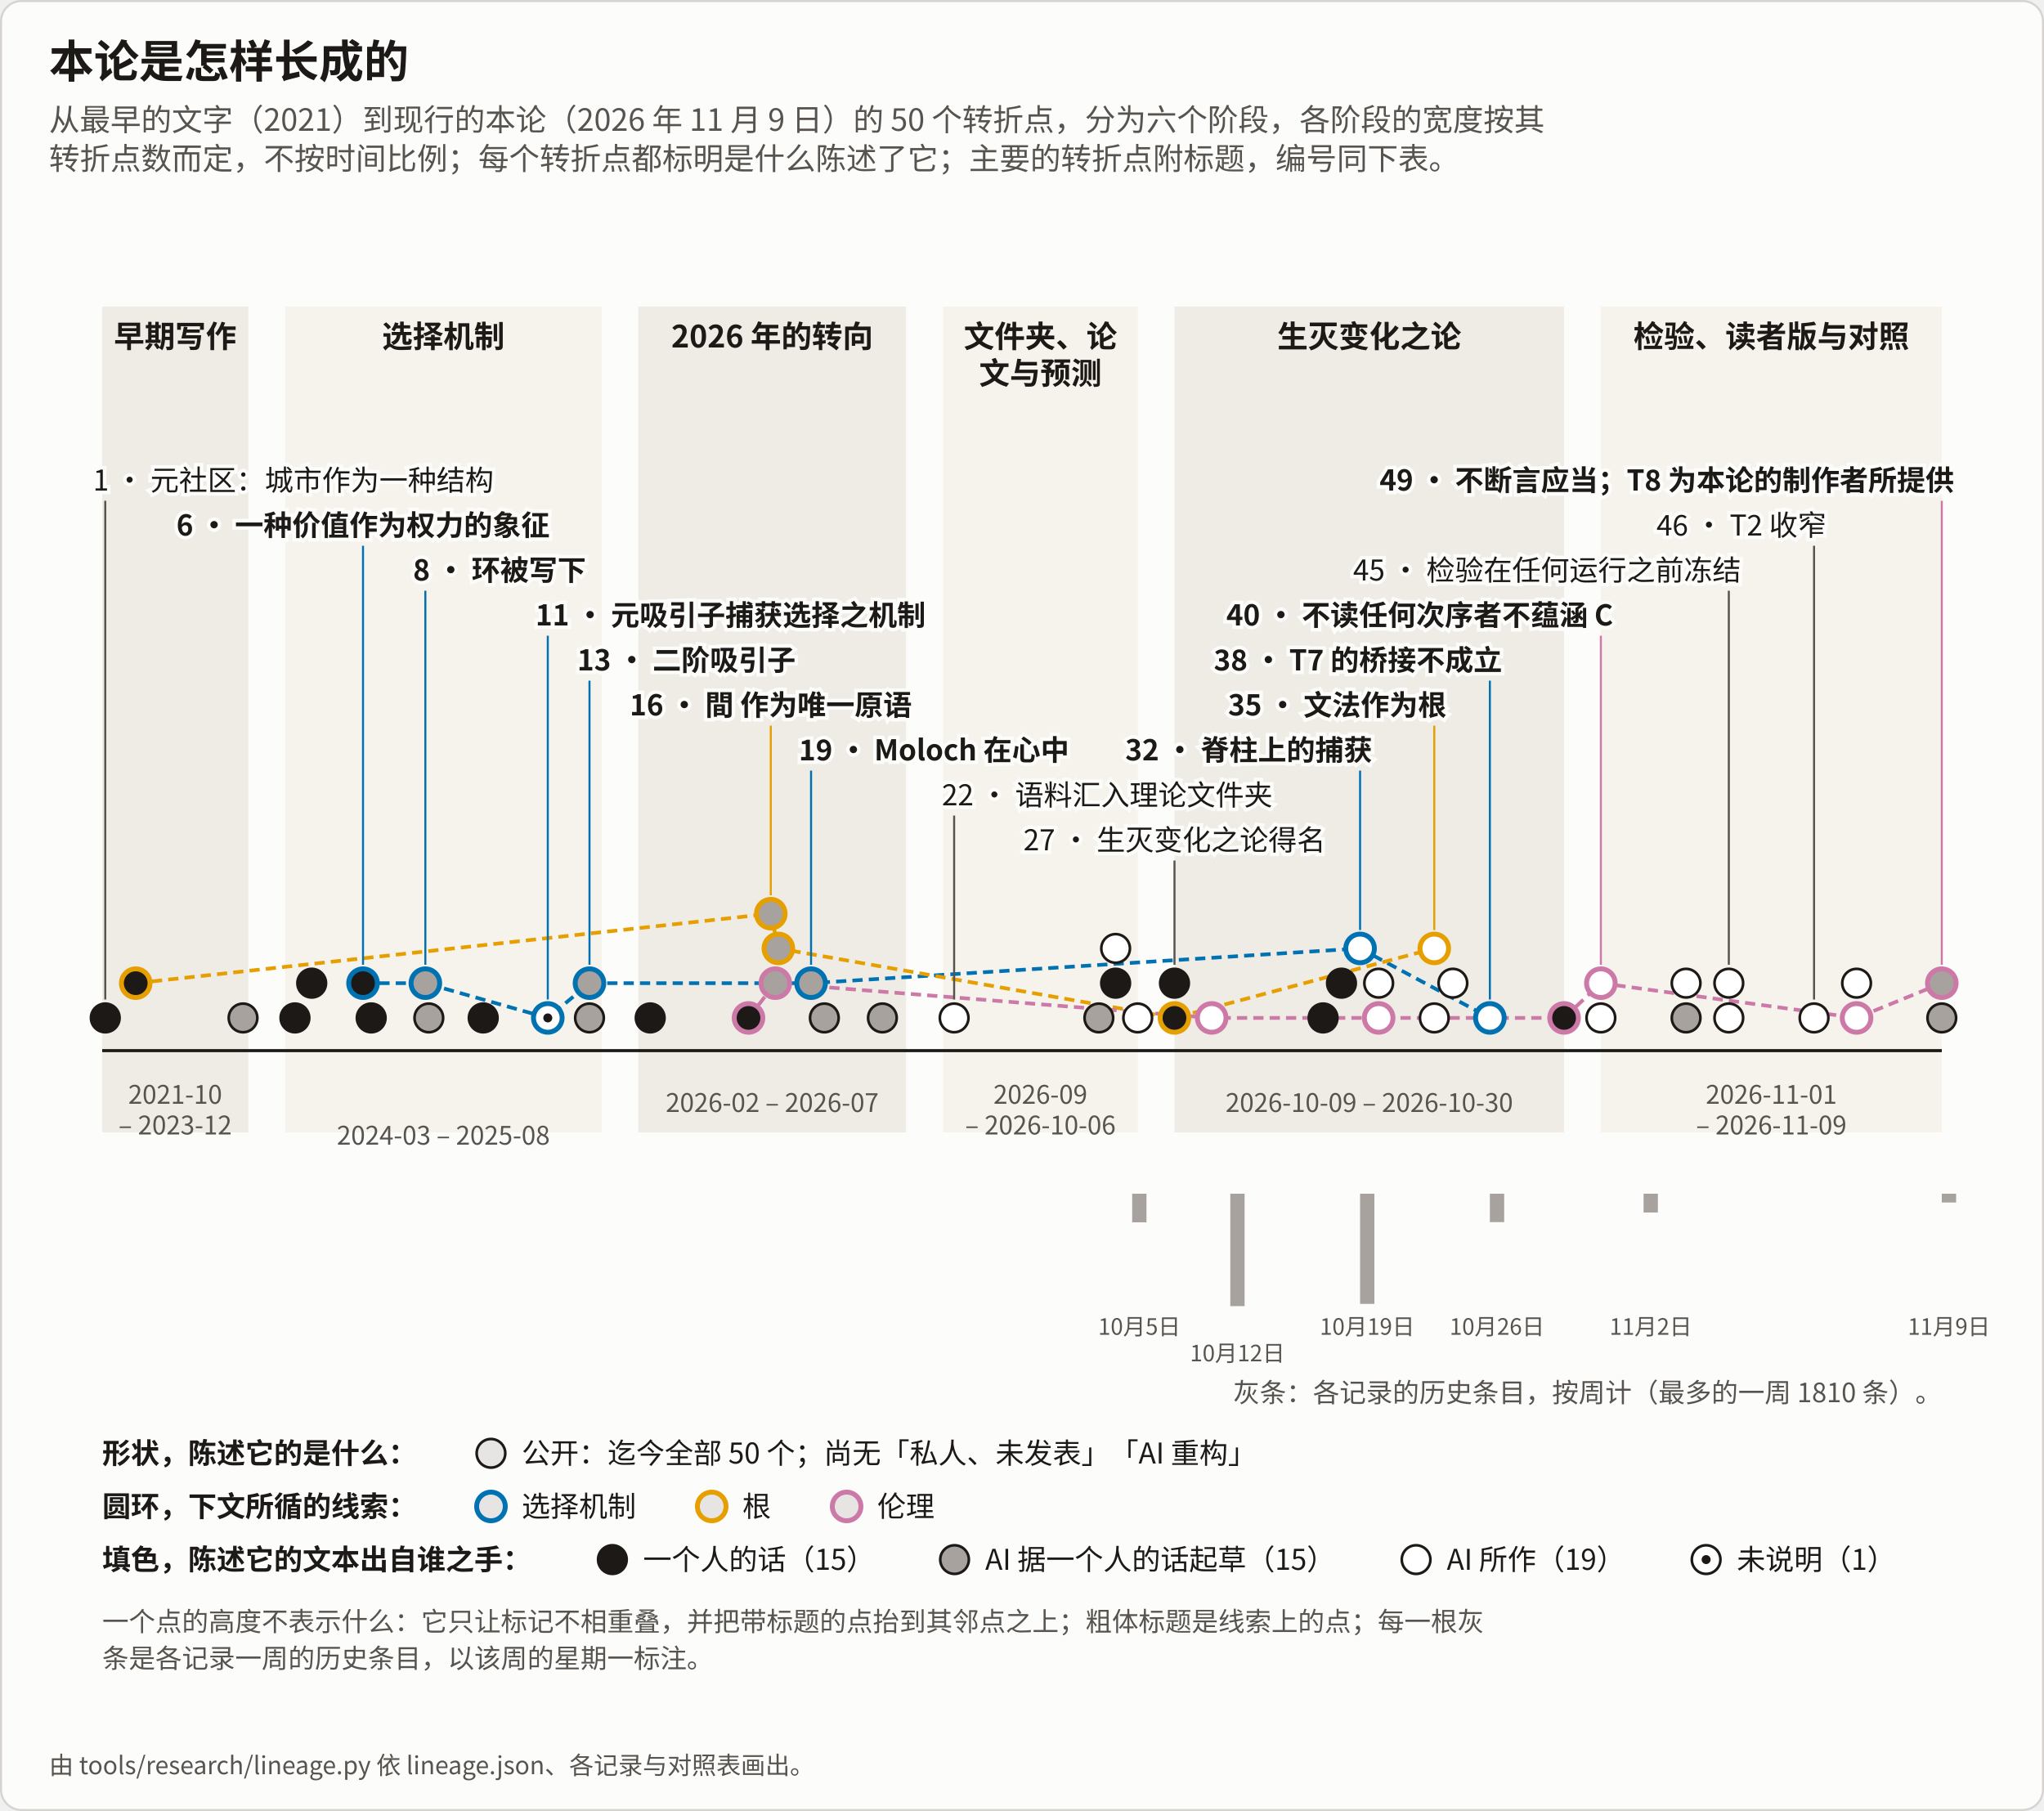
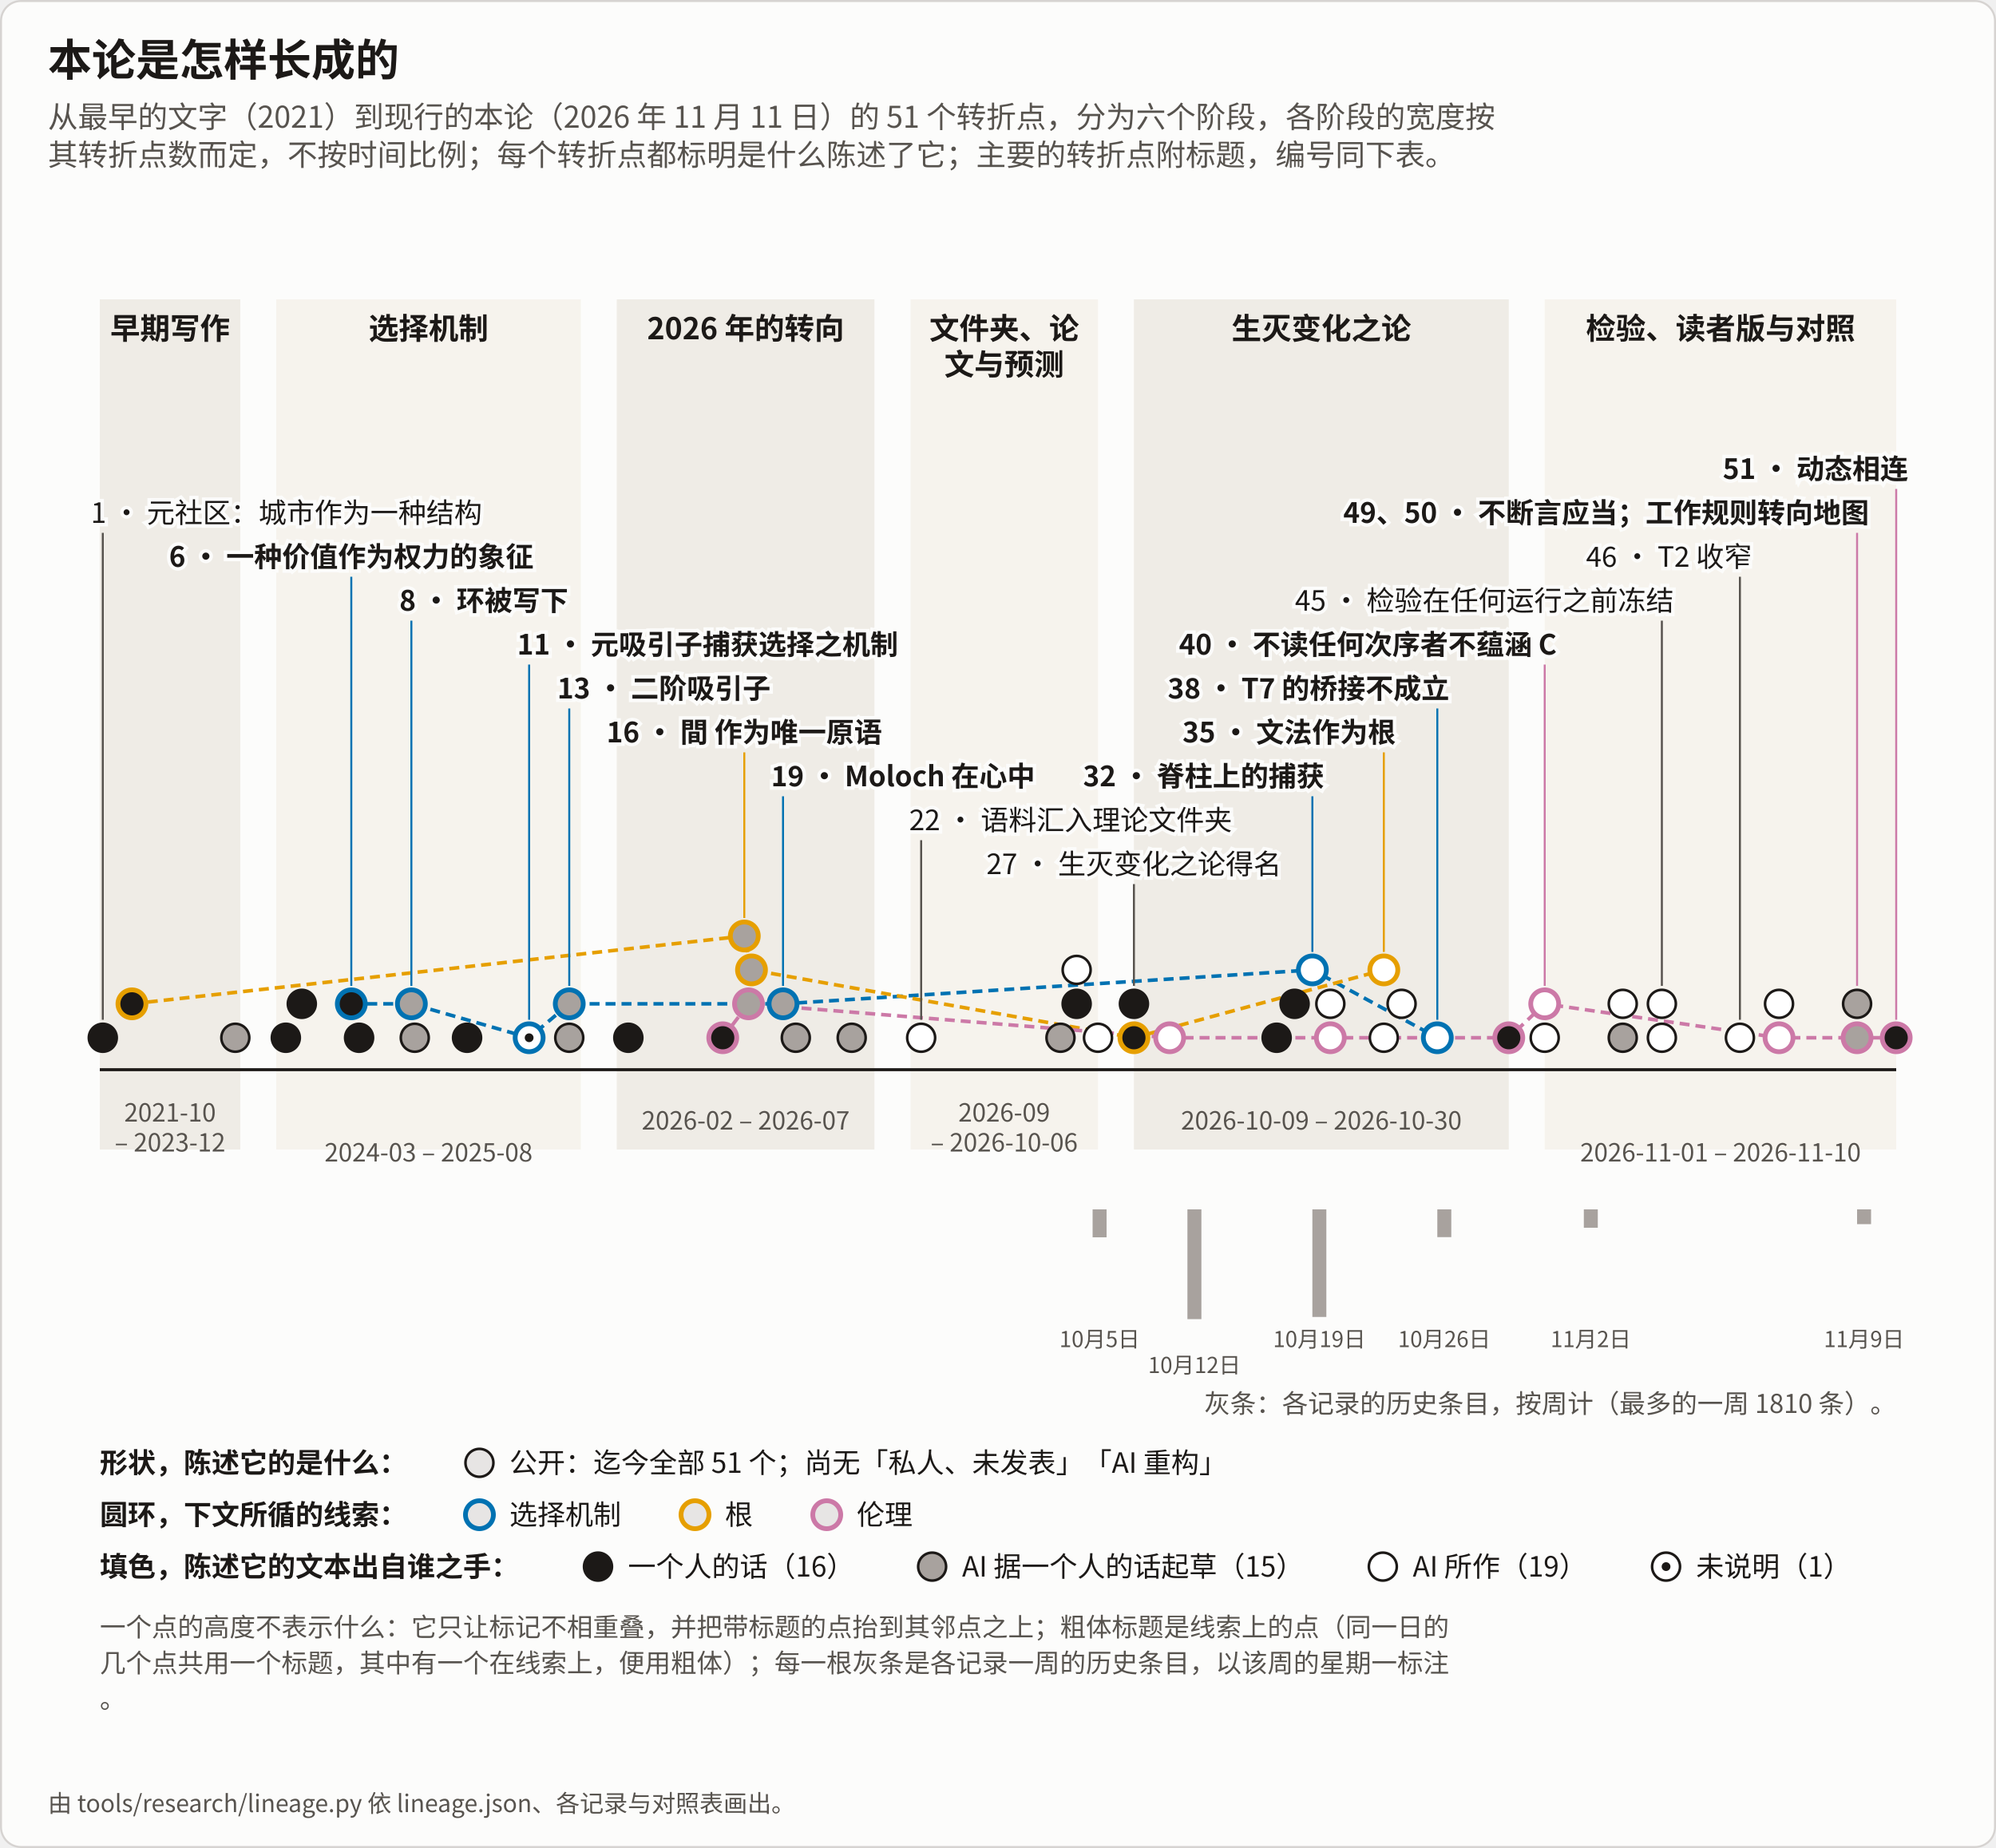
- <svg xmlns="http://www.w3.org/2000/svg" viewBox="0 0 1000 886" width="1000" height="886" role="img" aria-labelledby="lineage-title" font-family="'PingFang SC', 'Hiragino Sans GB', 'Noto Sans CJK SC', 'Microsoft YaHei', sans-serif">
-   <rect x="0.5" y="0.5" width="999" height="885" rx="10" fill="#fcfcfb" stroke="#d6d3d1" />
+ <svg xmlns="http://www.w3.org/2000/svg" viewBox="0 0 1000 926" width="1000" height="926" role="img" aria-labelledby="lineage-title" font-family="'PingFang SC', 'Hiragino Sans GB', 'Noto Sans CJK SC', 'Microsoft YaHei', sans-serif">
+   <rect x="0.5" y="0.5" width="999" height="925" rx="10" fill="#fcfcfb" stroke="#d6d3d1" />
  <text x="24.0" y="38.0" font-size="22" font-weight="bold" text-anchor="start" fill="#1c1917">本论是怎样长成的</text>
-   <text x="24.0" y="64.0" font-size="15" text-anchor="start" fill="#57534e">从最早的文字（2021）到现行的本论（2026 年 11 月 9 日）的 50 个转折点，分为六个阶段，各阶段的宽度按其</text>
-   <text x="24.0" y="83.0" font-size="15" text-anchor="start" fill="#57534e">转折点数而定，不按时间比例；每个转折点都标明是什么陈述了它；主要的转折点附标题，编号同下表。</text>
-   <rect x="50.0" y="150" width="71.5" height="404" fill="#efece6" />
-   <text x="85.7" y="170.0" font-size="15" font-weight="bold" text-anchor="middle" fill="#1c1917">早期写作</text>
-   <text x="85.7" y="540.0" font-size="12.5" text-anchor="middle" fill="#57534e">2021-10</text>
-   <text x="85.7" y="555.0" font-size="12.5" text-anchor="middle" fill="#57534e">– 2023-12</text>
-   <rect x="139.5" y="150" width="154.9" height="404" fill="#f6f3ed" />
-   <text x="216.9" y="170.0" font-size="15" font-weight="bold" text-anchor="middle" fill="#1c1917">选择机制</text>
-   <text x="216.9" y="560.0" font-size="12.5" text-anchor="middle" fill="#57534e">2024-03 – 2025-08</text>
-   <rect x="312.3" y="150" width="131.0" height="404" fill="#efece6" />
-   <text x="377.8" y="170.0" font-size="15" font-weight="bold" text-anchor="middle" fill="#1c1917">2026 年的转向</text>
-   <text x="377.8" y="544.0" font-size="12.5" text-anchor="middle" fill="#57534e">2026-02 – 2026-07</text>
-   <rect x="461.4" y="150" width="95.3" height="404" fill="#f6f3ed" />
-   <text x="509.0" y="170.0" font-size="15" font-weight="bold" text-anchor="middle" fill="#1c1917">文件夹、论</text>
-   <text x="509.0" y="188.0" font-size="15" font-weight="bold" text-anchor="middle" fill="#1c1917">文与预测</text>
-   <text x="509.0" y="540.0" font-size="12.5" text-anchor="middle" fill="#57534e">2026-09</text>
-   <text x="509.0" y="555.0" font-size="12.5" text-anchor="middle" fill="#57534e">– 2026-10-06</text>
-   <rect x="574.6" y="150" width="190.6" height="404" fill="#efece6" />
-   <text x="669.9" y="170.0" font-size="15" font-weight="bold" text-anchor="middle" fill="#1c1917">生灭变化之论</text>
-   <text x="669.9" y="544.0" font-size="12.5" text-anchor="middle" fill="#57534e">2026-10-09 – 2026-10-30</text>
-   <rect x="783.2" y="150" width="166.8" height="404" fill="#f6f3ed" />
-   <text x="866.6" y="170.0" font-size="15" font-weight="bold" text-anchor="middle" fill="#1c1917">检验、读者版与对照</text>
-   <text x="866.6" y="540.0" font-size="12.5" text-anchor="middle" fill="#57534e">2026-11-01</text>
-   <text x="866.6" y="555.0" font-size="12.5" text-anchor="middle" fill="#57534e">– 2026-11-09</text>
-   <line x1="50" y1="514" x2="950" y2="514" stroke="#1c1917" stroke-width="1.5" />
-   <rect x="553.9" y="584.0" width="7" height="14.0" fill="#a8a29e" />
-   <rect x="601.9" y="584.0" width="7" height="55.0" fill="#a8a29e" />
-   <rect x="665.4" y="584.0" width="7" height="53.9" fill="#a8a29e" />
-   <rect x="728.9" y="584.0" width="7" height="13.9" fill="#a8a29e" />
-   <rect x="804.1" y="584.0" width="7" height="9.2" fill="#a8a29e" />
-   <rect x="950.0" y="584.0" width="7" height="4.3" fill="#a8a29e" />
-   <text x="557.4" y="653.0" font-size="11" text-anchor="middle" fill="#57534e">10月5日</text>
-   <text x="605.4" y="666.0" font-size="11" text-anchor="middle" fill="#57534e">10月12日</text>
-   <text x="668.9" y="653.0" font-size="11" text-anchor="middle" fill="#57534e">10月19日</text>
-   <text x="732.4" y="653.0" font-size="11" text-anchor="middle" fill="#57534e">10月26日</text>
-   <text x="807.6" y="653.0" font-size="11" text-anchor="middle" fill="#57534e">11月2日</text>
-   <text x="953.5" y="653.0" font-size="11" text-anchor="middle" fill="#57534e">11月9日</text>
-   <text x="950.0" y="686.0" font-size="13" text-anchor="end" fill="#57534e">灰条：各记录的历史条目，按周计（最多的一周 1810 条）。</text>
-   <path d="M177.6,481.0 L208.1,481.0 L268.0,498.0 L288.4,481.0 L396.8,481.0 L665.4,464.0 L728.9,498.0" fill="none" stroke="#0072B2" stroke-width="1.8" stroke-dasharray="5 3" />
-   <path d="M66.4,481.0 L377.1,447.0 L380.8,464.0 L574.6,498.0 L701.7,464.0" fill="none" stroke="#E69F00" stroke-width="1.8" stroke-dasharray="5 3" />
-   <path d="M366.2,498.0 L379.3,481.0 L592.8,498.0 L674.5,498.0 L765.2,498.0 L783.2,481.0 L908.3,498.0 L950.0,481.0" fill="none" stroke="#CC79A7" stroke-width="1.8" stroke-dasharray="5 3" />
-   <circle cx="51.5" cy="498.0" r="7" fill="#1c1917" stroke="#1c1917" stroke-width="1.3" />
-   <circle cx="66.4" cy="481.0" r="7" fill="#1c1917" stroke="#E69F00" stroke-width="2.4" />
-   <circle cx="118.9" cy="498.0" r="7" fill="#a8a29e" stroke="#1c1917" stroke-width="1.3" />
-   <circle cx="144.3" cy="498.0" r="7" fill="#1c1917" stroke="#1c1917" stroke-width="1.3" />
-   <circle cx="152.5" cy="481.0" r="7" fill="#1c1917" stroke="#1c1917" stroke-width="1.3" />
-   <circle cx="177.6" cy="481.0" r="7" fill="#1c1917" stroke="#0072B2" stroke-width="2.4" />
-   <circle cx="181.6" cy="498.0" r="7" fill="#1c1917" stroke="#1c1917" stroke-width="1.3" />
-   <circle cx="208.1" cy="481.0" r="7" fill="#a8a29e" stroke="#0072B2" stroke-width="2.4" />
-   <circle cx="209.8" cy="498.0" r="7" fill="#a8a29e" stroke="#1c1917" stroke-width="1.3" />
-   <circle cx="236.4" cy="498.0" r="7" fill="#1c1917" stroke="#1c1917" stroke-width="1.3" />
-   <circle cx="268.0" cy="498.0" r="7" fill="#ffffff" stroke="#0072B2" stroke-width="2.4" />
-   <circle cx="268.0" cy="498.0" r="2.2" fill="#1c1917" />
-   <circle cx="288.4" cy="498.0" r="7" fill="#a8a29e" stroke="#1c1917" stroke-width="1.3" />
-   <circle cx="288.4" cy="481.0" r="7" fill="#a8a29e" stroke="#0072B2" stroke-width="2.4" />
-   <circle cx="318.1" cy="498.0" r="7" fill="#1c1917" stroke="#1c1917" stroke-width="1.3" />
-   <circle cx="366.2" cy="498.0" r="7" fill="#1c1917" stroke="#CC79A7" stroke-width="2.4" />
-   <circle cx="377.1" cy="447.0" r="7" fill="#a8a29e" stroke="#E69F00" stroke-width="2.4" />
-   <circle cx="379.3" cy="481.0" r="7" fill="#a8a29e" stroke="#CC79A7" stroke-width="2.4" />
-   <circle cx="380.8" cy="464.0" r="7" fill="#a8a29e" stroke="#E69F00" stroke-width="2.4" />
-   <circle cx="396.8" cy="481.0" r="7" fill="#a8a29e" stroke="#0072B2" stroke-width="2.4" />
-   <circle cx="403.3" cy="498.0" r="7" fill="#a8a29e" stroke="#1c1917" stroke-width="1.3" />
-   <circle cx="431.7" cy="498.0" r="7" fill="#a8a29e" stroke="#1c1917" stroke-width="1.3" />
-   <circle cx="466.8" cy="498.0" r="7" fill="#ffffff" stroke="#1c1917" stroke-width="1.3" />
-   <circle cx="537.6" cy="498.0" r="7" fill="#a8a29e" stroke="#1c1917" stroke-width="1.3" />
-   <circle cx="545.8" cy="481.0" r="7" fill="#1c1917" stroke="#1c1917" stroke-width="1.3" />
-   <circle cx="545.8" cy="464.0" r="7" fill="#ffffff" stroke="#1c1917" stroke-width="1.3" />
-   <circle cx="556.6" cy="498.0" r="7" fill="#ffffff" stroke="#1c1917" stroke-width="1.3" />
-   <circle cx="574.6" cy="481.0" r="7" fill="#1c1917" stroke="#1c1917" stroke-width="1.3" />
-   <circle cx="574.6" cy="498.0" r="7" fill="#1c1917" stroke="#E69F00" stroke-width="2.4" />
-   <circle cx="592.8" cy="498.0" r="7" fill="#ffffff" stroke="#CC79A7" stroke-width="2.4" />
-   <circle cx="647.3" cy="498.0" r="7" fill="#1c1917" stroke="#1c1917" stroke-width="1.3" />
-   <circle cx="656.3" cy="481.0" r="7" fill="#1c1917" stroke="#1c1917" stroke-width="1.3" />
-   <circle cx="665.4" cy="464.0" r="7" fill="#ffffff" stroke="#0072B2" stroke-width="2.4" />
-   <circle cx="674.5" cy="498.0" r="7" fill="#ffffff" stroke="#CC79A7" stroke-width="2.4" />
-   <circle cx="674.5" cy="481.0" r="7" fill="#ffffff" stroke="#1c1917" stroke-width="1.3" />
-   <circle cx="701.7" cy="464.0" r="7" fill="#ffffff" stroke="#E69F00" stroke-width="2.4" />
-   <circle cx="701.7" cy="498.0" r="7" fill="#ffffff" stroke="#1c1917" stroke-width="1.3" />
-   <circle cx="710.8" cy="481.0" r="7" fill="#ffffff" stroke="#1c1917" stroke-width="1.3" />
-   <circle cx="728.9" cy="498.0" r="7" fill="#ffffff" stroke="#0072B2" stroke-width="2.4" />
-   <circle cx="765.2" cy="498.0" r="7" fill="#1c1917" stroke="#CC79A7" stroke-width="2.4" />
-   <circle cx="783.2" cy="481.0" r="7" fill="#ffffff" stroke="#CC79A7" stroke-width="2.4" />
-   <circle cx="783.2" cy="498.0" r="7" fill="#ffffff" stroke="#1c1917" stroke-width="1.3" />
-   <circle cx="824.9" cy="498.0" r="7" fill="#a8a29e" stroke="#1c1917" stroke-width="1.3" />
-   <circle cx="824.9" cy="481.0" r="7" fill="#ffffff" stroke="#1c1917" stroke-width="1.3" />
-   <circle cx="845.8" cy="498.0" r="7" fill="#ffffff" stroke="#1c1917" stroke-width="1.3" />
-   <circle cx="845.8" cy="481.0" r="7" fill="#ffffff" stroke="#1c1917" stroke-width="1.3" />
-   <circle cx="887.5" cy="498.0" r="7" fill="#ffffff" stroke="#1c1917" stroke-width="1.3" />
-   <circle cx="908.3" cy="498.0" r="7" fill="#ffffff" stroke="#CC79A7" stroke-width="2.4" />
-   <circle cx="908.3" cy="481.0" r="7" fill="#ffffff" stroke="#1c1917" stroke-width="1.3" />
-   <circle cx="950.0" cy="481.0" r="7" fill="#a8a29e" stroke="#CC79A7" stroke-width="2.4" />
-   <circle cx="950.0" cy="498.0" r="7" fill="#a8a29e" stroke="#1c1917" stroke-width="1.3" />
-   <line x1="51.5" y1="489.0" x2="51.5" y2="245.0" stroke="#57534e" stroke-width="1" />
-   <text x="45.5" y="240.0" font-size="14" text-anchor="start" fill="#1c1917" stroke="#fcfcfb" stroke-width="3.5" paint-order="stroke">1 · 元社区：城市作为一种结构</text>
-   <line x1="177.6" y1="472.0" x2="177.6" y2="267.0" stroke="#0072B2" stroke-width="1" />
-   <text x="177.6" y="262.0" font-size="14" font-weight="bold" text-anchor="middle" fill="#1c1917" stroke="#fcfcfb" stroke-width="3.5" paint-order="stroke">6 · 一种价值作为权力的象征</text>
-   <line x1="208.1" y1="472.0" x2="208.1" y2="289.0" stroke="#0072B2" stroke-width="1" />
-   <text x="202.1" y="284.0" font-size="14" font-weight="bold" text-anchor="start" fill="#1c1917" stroke="#fcfcfb" stroke-width="3.5" paint-order="stroke">8 · 环被写下</text>
-   <line x1="268.0" y1="489.0" x2="268.0" y2="311.0" stroke="#0072B2" stroke-width="1" />
-   <text x="262.0" y="306.0" font-size="14" font-weight="bold" text-anchor="start" fill="#1c1917" stroke="#fcfcfb" stroke-width="3.5" paint-order="stroke">11 · 元吸引子捕获选择之机制</text>
-   <line x1="288.4" y1="472.0" x2="288.4" y2="333.0" stroke="#0072B2" stroke-width="1" />
-   <text x="282.4" y="328.0" font-size="14" font-weight="bold" text-anchor="start" fill="#1c1917" stroke="#fcfcfb" stroke-width="3.5" paint-order="stroke">13 · 二阶吸引子</text>
-   <line x1="377.1" y1="438.0" x2="377.1" y2="355.0" stroke="#E69F00" stroke-width="1" />
-   <text x="377.1" y="350.0" font-size="14" font-weight="bold" text-anchor="middle" fill="#1c1917" stroke="#fcfcfb" stroke-width="3.5" paint-order="stroke">16 · 間 作为唯一原语</text>
-   <line x1="396.8" y1="472.0" x2="396.8" y2="377.0" stroke="#0072B2" stroke-width="1" />
-   <text x="390.8" y="372.0" font-size="14" font-weight="bold" text-anchor="start" fill="#1c1917" stroke="#fcfcfb" stroke-width="3.5" paint-order="stroke">19 · Moloch 在心中</text>
-   <line x1="466.8" y1="489.0" x2="466.8" y2="399.0" stroke="#57534e" stroke-width="1" />
-   <text x="460.8" y="394.0" font-size="14" text-anchor="start" fill="#1c1917" stroke="#fcfcfb" stroke-width="3.5" paint-order="stroke">22 · 语料汇入理论文件夹</text>
-   <line x1="574.6" y1="472.0" x2="574.6" y2="421.0" stroke="#57534e" stroke-width="1" />
-   <text x="574.6" y="416.0" font-size="14" text-anchor="middle" fill="#1c1917" stroke="#fcfcfb" stroke-width="3.5" paint-order="stroke">27 · 生灭变化之论得名</text>
-   <line x1="665.4" y1="455.0" x2="665.4" y2="377.0" stroke="#0072B2" stroke-width="1" />
-   <text x="671.4" y="372.0" font-size="14" font-weight="bold" text-anchor="end" fill="#1c1917" stroke="#fcfcfb" stroke-width="3.5" paint-order="stroke">32 · 脊柱上的捕获</text>
-   <line x1="701.7" y1="455.0" x2="701.7" y2="355.0" stroke="#E69F00" stroke-width="1" />
-   <text x="707.7" y="350.0" font-size="14" font-weight="bold" text-anchor="end" fill="#1c1917" stroke="#fcfcfb" stroke-width="3.5" paint-order="stroke">35 · 文法作为根</text>
-   <line x1="728.9" y1="489.0" x2="728.9" y2="333.0" stroke="#0072B2" stroke-width="1" />
-   <text x="734.9" y="328.0" font-size="14" font-weight="bold" text-anchor="end" fill="#1c1917" stroke="#fcfcfb" stroke-width="3.5" paint-order="stroke">38 · T7 的桥接不成立</text>
-   <line x1="783.2" y1="472.0" x2="783.2" y2="311.0" stroke="#CC79A7" stroke-width="1" />
-   <text x="789.2" y="306.0" font-size="14" font-weight="bold" text-anchor="end" fill="#1c1917" stroke="#fcfcfb" stroke-width="3.5" paint-order="stroke">40 · 不读任何次序者不蕴涵 C</text>
-   <line x1="845.8" y1="472.0" x2="845.8" y2="289.0" stroke="#57534e" stroke-width="1" />
-   <text x="851.8" y="284.0" font-size="14" text-anchor="end" fill="#1c1917" stroke="#fcfcfb" stroke-width="3.5" paint-order="stroke">45 · 检验在任何运行之前冻结</text>
-   <line x1="887.5" y1="489.0" x2="887.5" y2="267.0" stroke="#57534e" stroke-width="1" />
-   <text x="893.5" y="262.0" font-size="14" text-anchor="end" fill="#1c1917" stroke="#fcfcfb" stroke-width="3.5" paint-order="stroke">46 · T2 收窄</text>
-   <line x1="950.0" y1="472.0" x2="950.0" y2="245.0" stroke="#CC79A7" stroke-width="1" />
-   <text x="956.0" y="240.0" font-size="14" font-weight="bold" text-anchor="end" fill="#1c1917" stroke="#fcfcfb" stroke-width="3.5" paint-order="stroke">49 · 不断言应当；T8 为本论的制作者所提供</text>
-   <text x="50.0" y="716.0" font-size="14" font-weight="bold" text-anchor="start" fill="#1c1917">形状，陈述它的是什么：</text>
-   <circle cx="240.2" cy="711.0" r="7" fill="#e7e5e4" stroke="#1c1917" stroke-width="1.3" />
-   <text x="255.2" y="716.0" font-size="14" text-anchor="start" fill="#1c1917">公开：迄今全部 50 个；尚无「私人、未发表」「AI 重构」</text>
-   <text x="50.0" y="742.0" font-size="14" font-weight="bold" text-anchor="start" fill="#1c1917">圆环，下文所循的线索：</text>
-   <circle cx="240.2" cy="737.0" r="7" fill="#e7e5e4" stroke="#0072B2" stroke-width="2.4" />
-   <text x="255.2" y="742.0" font-size="14" text-anchor="start" fill="#1c1917">选择机制</text>
-   <circle cx="348.2" cy="737.0" r="7" fill="#e7e5e4" stroke="#E69F00" stroke-width="2.4" />
-   <text x="363.2" y="742.0" font-size="14" text-anchor="start" fill="#1c1917">根</text>
-   <circle cx="414.2" cy="737.0" r="7" fill="#e7e5e4" stroke="#CC79A7" stroke-width="2.4" />
-   <text x="429.2" y="742.0" font-size="14" text-anchor="start" fill="#1c1917">伦理</text>
-   <text x="50.0" y="768.0" font-size="14" font-weight="bold" text-anchor="start" fill="#1c1917">填色，陈述它的文本出自谁之手：</text>
-   <circle cx="299.6" cy="763.0" r="7" fill="#1c1917" stroke="#1c1917" stroke-width="1.3" />
-   <text x="314.6" y="768.0" font-size="14" text-anchor="start" fill="#1c1917">一个人的话（15）</text>
-   <circle cx="467.0" cy="763.0" r="7" fill="#a8a29e" stroke="#1c1917" stroke-width="1.3" />
-   <text x="482.0" y="768.0" font-size="14" text-anchor="start" fill="#1c1917">AI 据一个人的话起草（15）</text>
-   <circle cx="692.8" cy="763.0" r="7" fill="#ffffff" stroke="#1c1917" stroke-width="1.3" />
-   <text x="707.8" y="768.0" font-size="14" text-anchor="start" fill="#1c1917">AI 所作（19）</text>
-   <circle cx="834.7" cy="763.0" r="7" fill="#ffffff" stroke="#1c1917" stroke-width="1.3" />
-   <circle cx="834.7" cy="763.0" r="2.2" fill="#1c1917" />
-   <text x="849.7" y="768.0" font-size="14" text-anchor="start" fill="#1c1917">未说明（1）</text>
-   <text x="50.0" y="798.0" font-size="13" text-anchor="start" fill="#57534e">一个点的高度不表示什么：它只让标记不相重叠，并把带标题的点抬到其邻点之上；粗体标题是线索上的点；每一根灰</text>
-   <text x="50.0" y="816.0" font-size="13" text-anchor="start" fill="#57534e">条是各记录一周的历史条目，以该周的星期一标注。</text>
-   <text x="24.0" y="868.0" font-size="12" text-anchor="start" fill="#57534e">由 tools/research/lineage.py 依 lineage.json、各记录与对照表画出。</text>
+   <text x="24.0" y="64.0" font-size="15" text-anchor="start" fill="#57534e">从最早的文字（2021）到现行的本论（2026 年 11 月 11 日）的 51 个转折点，分为六个阶段，各阶段的宽度按</text>
+   <text x="24.0" y="83.0" font-size="15" text-anchor="start" fill="#57534e">其转折点数而定，不按时间比例；每个转折点都标明是什么陈述了它；主要的转折点附标题，编号同下表。</text>
+   <rect x="50.0" y="150" width="70.4" height="426" fill="#efece6" />
+   <text x="85.2" y="170.0" font-size="15" font-weight="bold" text-anchor="middle" fill="#1c1917">早期写作</text>
+   <text x="85.2" y="562.0" font-size="12.5" text-anchor="middle" fill="#57534e">2021-10</text>
+   <text x="85.2" y="577.0" font-size="12.5" text-anchor="middle" fill="#57534e">– 2023-12</text>
+   <rect x="138.4" y="150" width="152.6" height="426" fill="#f6f3ed" />
+   <text x="214.7" y="170.0" font-size="15" font-weight="bold" text-anchor="middle" fill="#1c1917">选择机制</text>
+   <text x="214.7" y="582.0" font-size="12.5" text-anchor="middle" fill="#57534e">2024-03 – 2025-08</text>
+   <rect x="309.0" y="150" width="129.1" height="426" fill="#efece6" />
+   <text x="373.6" y="170.0" font-size="15" font-weight="bold" text-anchor="middle" fill="#1c1917">2026 年的转向</text>
+   <text x="373.6" y="566.0" font-size="12.5" text-anchor="middle" fill="#57534e">2026-02 – 2026-07</text>
+   <rect x="456.2" y="150" width="93.9" height="426" fill="#f6f3ed" />
+   <text x="503.1" y="170.0" font-size="15" font-weight="bold" text-anchor="middle" fill="#1c1917">文件夹、论</text>
+   <text x="503.1" y="188.0" font-size="15" font-weight="bold" text-anchor="middle" fill="#1c1917">文与预测</text>
+   <text x="503.1" y="562.0" font-size="12.5" text-anchor="middle" fill="#57534e">2026-09</text>
+   <text x="503.1" y="577.0" font-size="12.5" text-anchor="middle" fill="#57534e">– 2026-10-06</text>
+   <rect x="568.1" y="150" width="187.8" height="426" fill="#efece6" />
+   <text x="662.0" y="170.0" font-size="15" font-weight="bold" text-anchor="middle" fill="#1c1917">生灭变化之论</text>
+   <text x="662.0" y="566.0" font-size="12.5" text-anchor="middle" fill="#57534e">2026-10-09 – 2026-10-30</text>
+   <rect x="773.9" y="150" width="176.1" height="426" fill="#f6f3ed" />
+   <text x="862.0" y="170.0" font-size="15" font-weight="bold" text-anchor="middle" fill="#1c1917">检验、读者版与对照</text>
+   <text x="862.0" y="582.0" font-size="12.5" text-anchor="middle" fill="#57534e">2026-11-01 – 2026-11-10</text>
+   <line x1="50" y1="536" x2="950" y2="536" stroke="#1c1917" stroke-width="1.5" />
+   <rect x="547.4" y="606.0" width="7" height="14.0" fill="#a8a29e" />
+   <rect x="594.9" y="606.0" width="7" height="55.0" fill="#a8a29e" />
+   <rect x="657.5" y="606.0" width="7" height="53.9" fill="#a8a29e" />
+   <rect x="720.1" y="606.0" width="7" height="13.9" fill="#a8a29e" />
+   <rect x="793.5" y="606.0" width="7" height="9.2" fill="#a8a29e" />
+   <rect x="930.4" y="606.0" width="7" height="7.4" fill="#a8a29e" />
+   <text x="550.9" y="675.0" font-size="11" text-anchor="middle" fill="#57534e">10月5日</text>
+   <text x="598.4" y="688.0" font-size="11" text-anchor="middle" fill="#57534e">10月12日</text>
+   <text x="661.0" y="675.0" font-size="11" text-anchor="middle" fill="#57534e">10月19日</text>
+   <text x="723.6" y="675.0" font-size="11" text-anchor="middle" fill="#57534e">10月26日</text>
+   <text x="797.0" y="675.0" font-size="11" text-anchor="middle" fill="#57534e">11月2日</text>
+   <text x="933.9" y="675.0" font-size="11" text-anchor="middle" fill="#57534e">11月9日</text>
+   <text x="950.0" y="708.0" font-size="13" text-anchor="end" fill="#57534e">灰条：各记录的历史条目，按周计（最多的一周 1810 条）。</text>
+   <path d="M176.0,503.0 L206.1,503.0 L265.1,520.0 L285.2,503.0 L392.3,503.0 L657.5,486.0 L720.1,520.0" fill="none" stroke="#0072B2" stroke-width="1.8" stroke-dasharray="5 3" />
+   <path d="M66.1,503.0 L372.9,469.0 L376.5,486.0 L568.1,520.0 L693.3,486.0" fill="none" stroke="#E69F00" stroke-width="1.8" stroke-dasharray="5 3" />
+   <path d="M362.1,520.0 L375.0,503.0 L586.0,520.0 L666.5,520.0 L755.9,520.0 L773.9,503.0 L891.3,520.0 L930.4,520.0 L950.0,520.0" fill="none" stroke="#CC79A7" stroke-width="1.8" stroke-dasharray="5 3" />
+   <circle cx="51.5" cy="520.0" r="7" fill="#1c1917" stroke="#1c1917" stroke-width="1.3" />
+   <circle cx="66.1" cy="503.0" r="7" fill="#1c1917" stroke="#E69F00" stroke-width="2.4" />
+   <circle cx="117.9" cy="520.0" r="7" fill="#a8a29e" stroke="#1c1917" stroke-width="1.3" />
+   <circle cx="143.2" cy="520.0" r="7" fill="#1c1917" stroke="#1c1917" stroke-width="1.3" />
+   <circle cx="151.2" cy="503.0" r="7" fill="#1c1917" stroke="#1c1917" stroke-width="1.3" />
+   <circle cx="176.0" cy="503.0" r="7" fill="#1c1917" stroke="#0072B2" stroke-width="2.4" />
+   <circle cx="179.9" cy="520.0" r="7" fill="#1c1917" stroke="#1c1917" stroke-width="1.3" />
+   <circle cx="206.1" cy="503.0" r="7" fill="#a8a29e" stroke="#0072B2" stroke-width="2.4" />
+   <circle cx="207.8" cy="520.0" r="7" fill="#a8a29e" stroke="#1c1917" stroke-width="1.3" />
+   <circle cx="234.0" cy="520.0" r="7" fill="#1c1917" stroke="#1c1917" stroke-width="1.3" />
+   <circle cx="265.1" cy="520.0" r="7" fill="#ffffff" stroke="#0072B2" stroke-width="2.4" />
+   <circle cx="265.1" cy="520.0" r="2.2" fill="#1c1917" />
+   <circle cx="285.2" cy="520.0" r="7" fill="#a8a29e" stroke="#1c1917" stroke-width="1.3" />
+   <circle cx="285.2" cy="503.0" r="7" fill="#a8a29e" stroke="#0072B2" stroke-width="2.4" />
+   <circle cx="314.8" cy="520.0" r="7" fill="#1c1917" stroke="#1c1917" stroke-width="1.3" />
+   <circle cx="362.1" cy="520.0" r="7" fill="#1c1917" stroke="#CC79A7" stroke-width="2.4" />
+   <circle cx="372.9" cy="469.0" r="7" fill="#a8a29e" stroke="#E69F00" stroke-width="2.4" />
+   <circle cx="375.0" cy="503.0" r="7" fill="#a8a29e" stroke="#CC79A7" stroke-width="2.4" />
+   <circle cx="376.5" cy="486.0" r="7" fill="#a8a29e" stroke="#E69F00" stroke-width="2.4" />
+   <circle cx="392.3" cy="503.0" r="7" fill="#a8a29e" stroke="#0072B2" stroke-width="2.4" />
+   <circle cx="398.7" cy="520.0" r="7" fill="#a8a29e" stroke="#1c1917" stroke-width="1.3" />
+   <circle cx="426.7" cy="520.0" r="7" fill="#a8a29e" stroke="#1c1917" stroke-width="1.3" />
+   <circle cx="461.5" cy="520.0" r="7" fill="#ffffff" stroke="#1c1917" stroke-width="1.3" />
+   <circle cx="531.3" cy="520.0" r="7" fill="#a8a29e" stroke="#1c1917" stroke-width="1.3" />
+   <circle cx="539.4" cy="503.0" r="7" fill="#1c1917" stroke="#1c1917" stroke-width="1.3" />
+   <circle cx="539.4" cy="486.0" r="7" fill="#ffffff" stroke="#1c1917" stroke-width="1.3" />
+   <circle cx="550.1" cy="520.0" r="7" fill="#ffffff" stroke="#1c1917" stroke-width="1.3" />
+   <circle cx="568.1" cy="503.0" r="7" fill="#1c1917" stroke="#1c1917" stroke-width="1.3" />
+   <circle cx="568.1" cy="520.0" r="7" fill="#1c1917" stroke="#E69F00" stroke-width="2.4" />
+   <circle cx="586.0" cy="520.0" r="7" fill="#ffffff" stroke="#CC79A7" stroke-width="2.4" />
+   <circle cx="639.6" cy="520.0" r="7" fill="#1c1917" stroke="#1c1917" stroke-width="1.3" />
+   <circle cx="648.6" cy="503.0" r="7" fill="#1c1917" stroke="#1c1917" stroke-width="1.3" />
+   <circle cx="657.5" cy="486.0" r="7" fill="#ffffff" stroke="#0072B2" stroke-width="2.4" />
+   <circle cx="666.5" cy="520.0" r="7" fill="#ffffff" stroke="#CC79A7" stroke-width="2.4" />
+   <circle cx="666.5" cy="503.0" r="7" fill="#ffffff" stroke="#1c1917" stroke-width="1.3" />
+   <circle cx="693.3" cy="486.0" r="7" fill="#ffffff" stroke="#E69F00" stroke-width="2.4" />
+   <circle cx="693.3" cy="520.0" r="7" fill="#ffffff" stroke="#1c1917" stroke-width="1.3" />
+   <circle cx="702.2" cy="503.0" r="7" fill="#ffffff" stroke="#1c1917" stroke-width="1.3" />
+   <circle cx="720.1" cy="520.0" r="7" fill="#ffffff" stroke="#0072B2" stroke-width="2.4" />
+   <circle cx="755.9" cy="520.0" r="7" fill="#1c1917" stroke="#CC79A7" stroke-width="2.4" />
+   <circle cx="773.9" cy="503.0" r="7" fill="#ffffff" stroke="#CC79A7" stroke-width="2.4" />
+   <circle cx="773.9" cy="520.0" r="7" fill="#ffffff" stroke="#1c1917" stroke-width="1.3" />
+   <circle cx="813.0" cy="520.0" r="7" fill="#a8a29e" stroke="#1c1917" stroke-width="1.3" />
+   <circle cx="813.0" cy="503.0" r="7" fill="#ffffff" stroke="#1c1917" stroke-width="1.3" />
+   <circle cx="832.6" cy="520.0" r="7" fill="#ffffff" stroke="#1c1917" stroke-width="1.3" />
+   <circle cx="832.6" cy="503.0" r="7" fill="#ffffff" stroke="#1c1917" stroke-width="1.3" />
+   <circle cx="871.7" cy="520.0" r="7" fill="#ffffff" stroke="#1c1917" stroke-width="1.3" />
+   <circle cx="891.3" cy="520.0" r="7" fill="#ffffff" stroke="#CC79A7" stroke-width="2.4" />
+   <circle cx="891.3" cy="503.0" r="7" fill="#ffffff" stroke="#1c1917" stroke-width="1.3" />
+   <circle cx="930.4" cy="520.0" r="7" fill="#a8a29e" stroke="#CC79A7" stroke-width="2.4" />
+   <circle cx="930.4" cy="503.0" r="7" fill="#a8a29e" stroke="#1c1917" stroke-width="1.3" />
+   <circle cx="950.0" cy="520.0" r="7" fill="#1c1917" stroke="#CC79A7" stroke-width="2.4" />
+   <line x1="51.5" y1="511.0" x2="51.5" y2="267.0" stroke="#57534e" stroke-width="1" />
+   <text x="45.5" y="262.0" font-size="14" text-anchor="start" fill="#1c1917" stroke="#fcfcfb" stroke-width="3.5" paint-order="stroke">1 · 元社区：城市作为一种结构</text>
+   <line x1="176.0" y1="494.0" x2="176.0" y2="289.0" stroke="#0072B2" stroke-width="1" />
+   <text x="176.0" y="284.0" font-size="14" font-weight="bold" text-anchor="middle" fill="#1c1917" stroke="#fcfcfb" stroke-width="3.5" paint-order="stroke">6 · 一种价值作为权力的象征</text>
+   <line x1="206.1" y1="494.0" x2="206.1" y2="311.0" stroke="#0072B2" stroke-width="1" />
+   <text x="200.1" y="306.0" font-size="14" font-weight="bold" text-anchor="start" fill="#1c1917" stroke="#fcfcfb" stroke-width="3.5" paint-order="stroke">8 · 环被写下</text>
+   <line x1="265.1" y1="511.0" x2="265.1" y2="333.0" stroke="#0072B2" stroke-width="1" />
+   <text x="259.1" y="328.0" font-size="14" font-weight="bold" text-anchor="start" fill="#1c1917" stroke="#fcfcfb" stroke-width="3.5" paint-order="stroke">11 · 元吸引子捕获选择之机制</text>
+   <line x1="285.2" y1="494.0" x2="285.2" y2="355.0" stroke="#0072B2" stroke-width="1" />
+   <text x="279.2" y="350.0" font-size="14" font-weight="bold" text-anchor="start" fill="#1c1917" stroke="#fcfcfb" stroke-width="3.5" paint-order="stroke">13 · 二阶吸引子</text>
+   <line x1="372.9" y1="460.0" x2="372.9" y2="377.0" stroke="#E69F00" stroke-width="1" />
+   <text x="372.9" y="372.0" font-size="14" font-weight="bold" text-anchor="middle" fill="#1c1917" stroke="#fcfcfb" stroke-width="3.5" paint-order="stroke">16 · 間 作为唯一原语</text>
+   <line x1="392.3" y1="494.0" x2="392.3" y2="399.0" stroke="#0072B2" stroke-width="1" />
+   <text x="386.3" y="394.0" font-size="14" font-weight="bold" text-anchor="start" fill="#1c1917" stroke="#fcfcfb" stroke-width="3.5" paint-order="stroke">19 · Moloch 在心中</text>
+   <line x1="461.5" y1="511.0" x2="461.5" y2="421.0" stroke="#57534e" stroke-width="1" />
+   <text x="455.5" y="416.0" font-size="14" text-anchor="start" fill="#1c1917" stroke="#fcfcfb" stroke-width="3.5" paint-order="stroke">22 · 语料汇入理论文件夹</text>
+   <line x1="568.1" y1="494.0" x2="568.1" y2="443.0" stroke="#57534e" stroke-width="1" />
+   <text x="568.1" y="438.0" font-size="14" text-anchor="middle" fill="#1c1917" stroke="#fcfcfb" stroke-width="3.5" paint-order="stroke">27 · 生灭变化之论得名</text>
+   <line x1="657.5" y1="477.0" x2="657.5" y2="399.0" stroke="#0072B2" stroke-width="1" />
+   <text x="663.5" y="394.0" font-size="14" font-weight="bold" text-anchor="end" fill="#1c1917" stroke="#fcfcfb" stroke-width="3.5" paint-order="stroke">32 · 脊柱上的捕获</text>
+   <line x1="693.3" y1="477.0" x2="693.3" y2="377.0" stroke="#E69F00" stroke-width="1" />
+   <text x="699.3" y="372.0" font-size="14" font-weight="bold" text-anchor="end" fill="#1c1917" stroke="#fcfcfb" stroke-width="3.5" paint-order="stroke">35 · 文法作为根</text>
+   <line x1="720.1" y1="511.0" x2="720.1" y2="355.0" stroke="#0072B2" stroke-width="1" />
+   <text x="726.1" y="350.0" font-size="14" font-weight="bold" text-anchor="end" fill="#1c1917" stroke="#fcfcfb" stroke-width="3.5" paint-order="stroke">38 · T7 的桥接不成立</text>
+   <line x1="773.9" y1="494.0" x2="773.9" y2="333.0" stroke="#CC79A7" stroke-width="1" />
+   <text x="779.9" y="328.0" font-size="14" font-weight="bold" text-anchor="end" fill="#1c1917" stroke="#fcfcfb" stroke-width="3.5" paint-order="stroke">40 · 不读任何次序者不蕴涵 C</text>
+   <line x1="832.6" y1="494.0" x2="832.6" y2="311.0" stroke="#57534e" stroke-width="1" />
+   <text x="838.6" y="306.0" font-size="14" text-anchor="end" fill="#1c1917" stroke="#fcfcfb" stroke-width="3.5" paint-order="stroke">45 · 检验在任何运行之前冻结</text>
+   <line x1="871.7" y1="511.0" x2="871.7" y2="289.0" stroke="#57534e" stroke-width="1" />
+   <text x="877.7" y="284.0" font-size="14" text-anchor="end" fill="#1c1917" stroke="#fcfcfb" stroke-width="3.5" paint-order="stroke">46 · T2 收窄</text>
+   <line x1="930.4" y1="494.0" x2="930.4" y2="267.0" stroke="#CC79A7" stroke-width="1" />
+   <text x="936.4" y="262.0" font-size="14" font-weight="bold" text-anchor="end" fill="#1c1917" stroke="#fcfcfb" stroke-width="3.5" paint-order="stroke">49、50 · 不断言应当；工作规则转向地图</text>
+   <line x1="950.0" y1="511.0" x2="950.0" y2="245.0" stroke="#CC79A7" stroke-width="1" />
+   <text x="956.0" y="240.0" font-size="14" font-weight="bold" text-anchor="end" fill="#1c1917" stroke="#fcfcfb" stroke-width="3.5" paint-order="stroke">51 · 动态相连</text>
+   <text x="50.0" y="738.0" font-size="14" font-weight="bold" text-anchor="start" fill="#1c1917">形状，陈述它的是什么：</text>
+   <circle cx="240.2" cy="733.0" r="7" fill="#e7e5e4" stroke="#1c1917" stroke-width="1.3" />
+   <text x="255.2" y="738.0" font-size="14" text-anchor="start" fill="#1c1917">公开：迄今全部 51 个；尚无「私人、未发表」「AI 重构」</text>
+   <text x="50.0" y="764.0" font-size="14" font-weight="bold" text-anchor="start" fill="#1c1917">圆环，下文所循的线索：</text>
+   <circle cx="240.2" cy="759.0" r="7" fill="#e7e5e4" stroke="#0072B2" stroke-width="2.4" />
+   <text x="255.2" y="764.0" font-size="14" text-anchor="start" fill="#1c1917">选择机制</text>
+   <circle cx="348.2" cy="759.0" r="7" fill="#e7e5e4" stroke="#E69F00" stroke-width="2.4" />
+   <text x="363.2" y="764.0" font-size="14" text-anchor="start" fill="#1c1917">根</text>
+   <circle cx="414.2" cy="759.0" r="7" fill="#e7e5e4" stroke="#CC79A7" stroke-width="2.4" />
+   <text x="429.2" y="764.0" font-size="14" text-anchor="start" fill="#1c1917">伦理</text>
+   <text x="50.0" y="790.0" font-size="14" font-weight="bold" text-anchor="start" fill="#1c1917">填色，陈述它的文本出自谁之手：</text>
+   <circle cx="299.6" cy="785.0" r="7" fill="#1c1917" stroke="#1c1917" stroke-width="1.3" />
+   <text x="314.6" y="790.0" font-size="14" text-anchor="start" fill="#1c1917">一个人的话（16）</text>
+   <circle cx="467.0" cy="785.0" r="7" fill="#a8a29e" stroke="#1c1917" stroke-width="1.3" />
+   <text x="482.0" y="790.0" font-size="14" text-anchor="start" fill="#1c1917">AI 据一个人的话起草（15）</text>
+   <circle cx="692.8" cy="785.0" r="7" fill="#ffffff" stroke="#1c1917" stroke-width="1.3" />
+   <text x="707.8" y="790.0" font-size="14" text-anchor="start" fill="#1c1917">AI 所作（19）</text>
+   <circle cx="834.7" cy="785.0" r="7" fill="#ffffff" stroke="#1c1917" stroke-width="1.3" />
+   <circle cx="834.7" cy="785.0" r="2.2" fill="#1c1917" />
+   <text x="849.7" y="790.0" font-size="14" text-anchor="start" fill="#1c1917">未说明（1）</text>
+   <text x="50.0" y="820.0" font-size="13" text-anchor="start" fill="#57534e">一个点的高度不表示什么：它只让标记不相重叠，并把带标题的点抬到其邻点之上；粗体标题是线索上的点（同一日的</text>
+   <text x="50.0" y="838.0" font-size="13" text-anchor="start" fill="#57534e">几个点共用一个标题，其中有一个在线索上，便用粗体）；每一根灰条是各记录一周的历史条目，以该周的星期一标注</text>
+   <text x="50.0" y="856.0" font-size="13" text-anchor="start" fill="#57534e">。</text>
+   <text x="24.0" y="908.0" font-size="12" text-anchor="start" fill="#57534e">由 tools/research/lineage.py 依 lineage.json、各记录与对照表画出。</text>
</svg>
